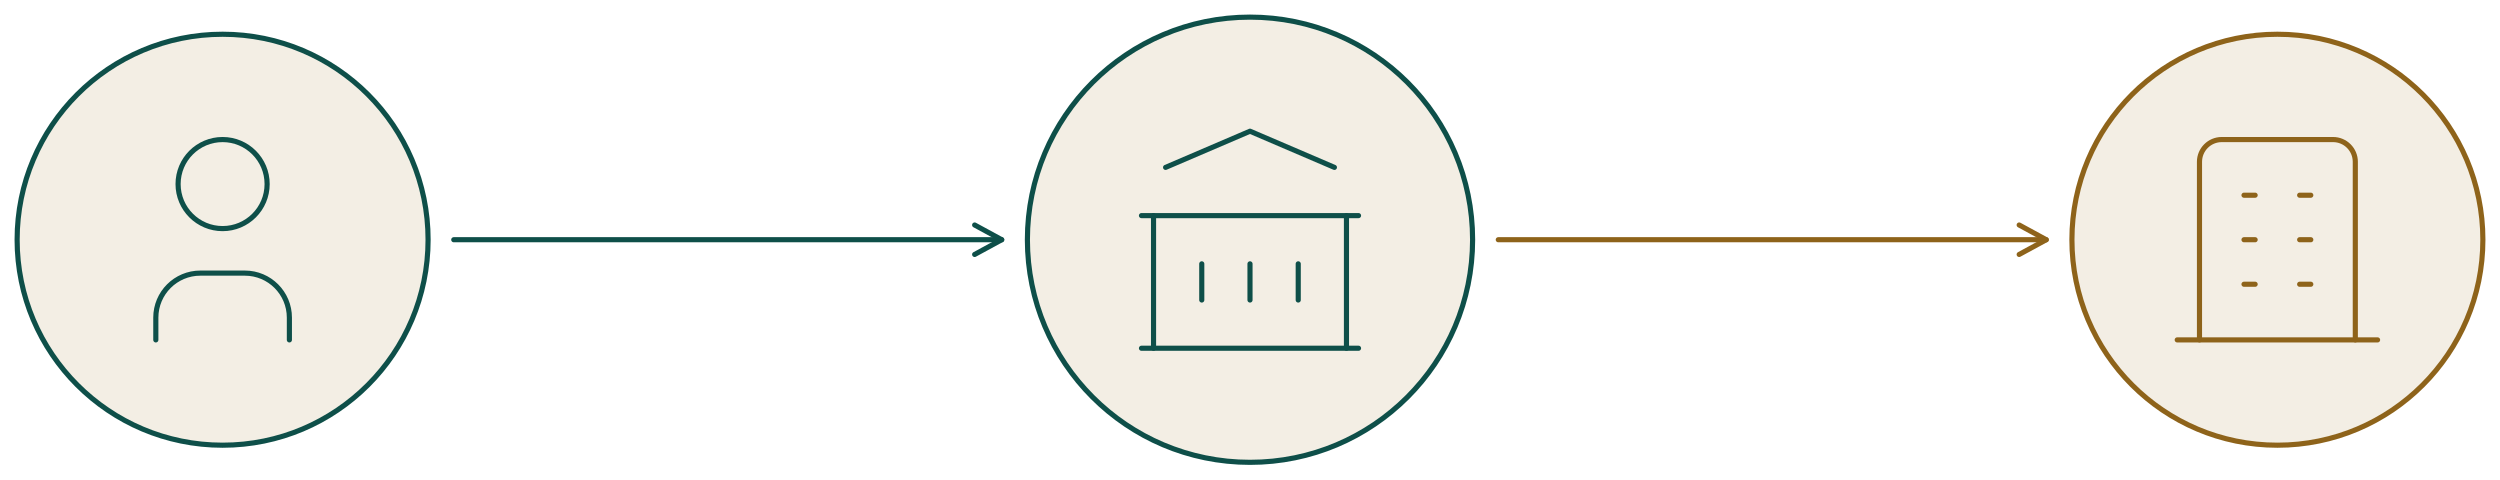
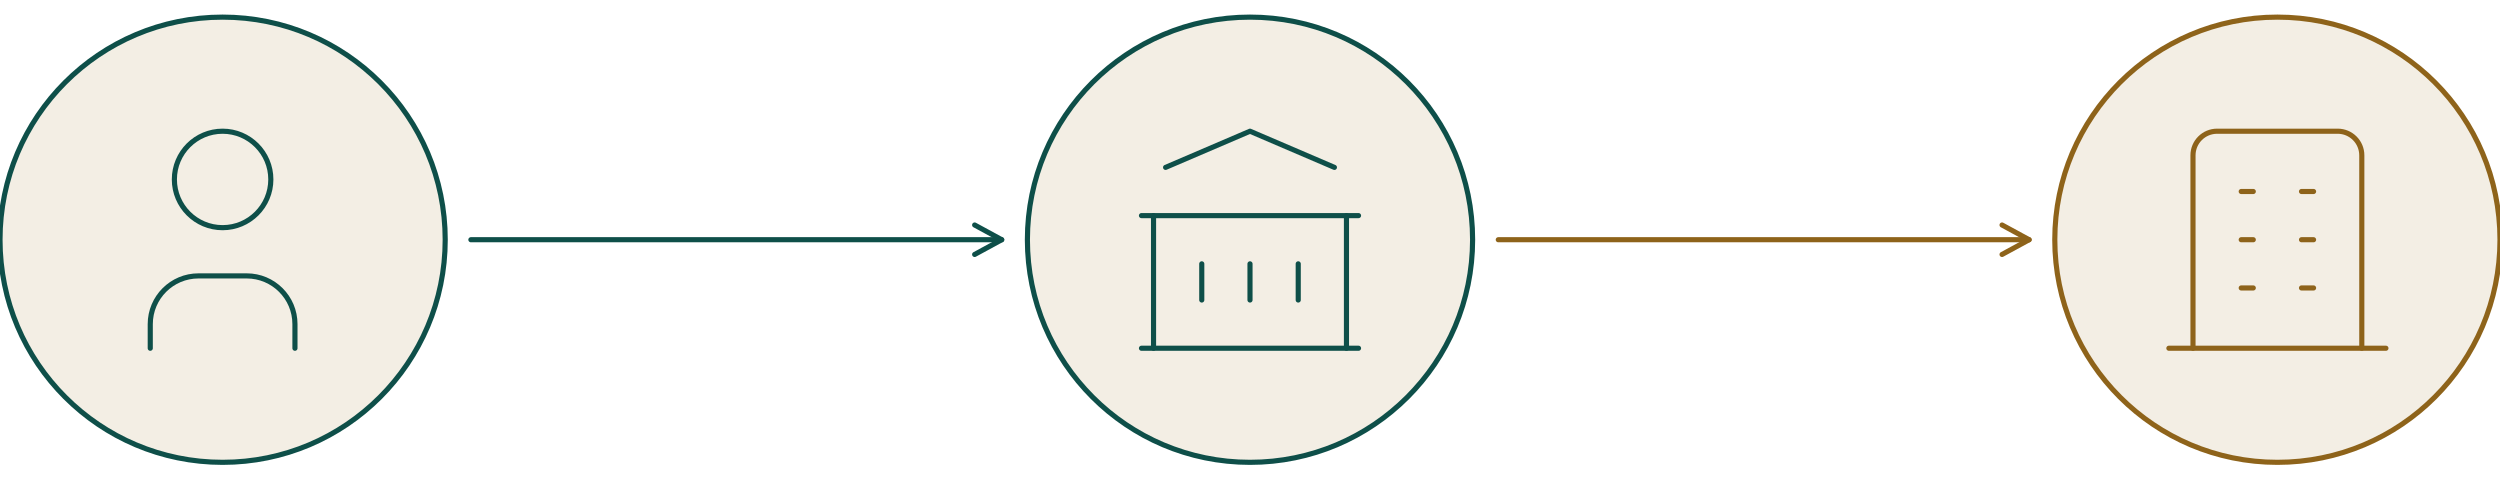
<svg xmlns="http://www.w3.org/2000/svg" viewBox="230 460 1460 280" width="1460" height="280">
-   <circle cx="360" cy="600" r="120" fill="#F3EEE4" stroke="#0E4F49" stroke-width="3" />
-   <g transform="translate(282 522) scale(6.5)" fill="none" stroke="#0E4F49" stroke-width="0.462" stroke-linecap="round" stroke-linejoin="round">
+   <circle cx="360" cy="600" r="130" fill="#F3EEE4" stroke="#0E4F49" stroke-width="3" />
+   <g transform="translate(275.5 515.5) scale(7.041667)" fill="none" stroke="#0E4F49" stroke-width="0.426" stroke-linecap="round" stroke-linejoin="round">
    <path d="M8 7a4 4 0 1 0 8 0a4 4 0 0 0 -8 0" />
    <path d="M6 21v-2a4 4 0 0 1 4 -4h4a4 4 0 0 1 4 4v2" />
  </g>
  <circle cx="960" cy="600" r="130" fill="#F3EEE4" stroke="#0E4F49" stroke-width="3" />
  <g transform="translate(875.5 515.5) scale(7.041667)" fill="none" stroke="#0E4F49" stroke-width="0.426" stroke-linecap="round" stroke-linejoin="round">
    <path d="M3 21l18 0" />
    <path d="M3 10l18 0" />
    <path d="M5 6l7 -3l7 3" />
    <path d="M4 10l0 11" />
    <path d="M20 10l0 11" />
    <path d="M8 14l0 3" />
    <path d="M12 14l0 3" />
    <path d="M16 14l0 3" />
  </g>
-   <circle cx="1560" cy="600" r="120" fill="#F3EEE4" stroke="#8E631A" stroke-width="3" />
-   <g transform="translate(1482 522) scale(6.5)" fill="none" stroke="#8E631A" stroke-width="0.462" stroke-linecap="round" stroke-linejoin="round">
+   <circle cx="1560" cy="600" r="130" fill="#F3EEE4" stroke="#8E631A" stroke-width="3" />
+   <g transform="translate(1475.5 515.5) scale(7.041667)" fill="none" stroke="#8E631A" stroke-width="0.426" stroke-linecap="round" stroke-linejoin="round">
    <path d="M3 21l18 0" />
    <path d="M9 8l1 0" />
    <path d="M9 12l1 0" />
    <path d="M9 16l1 0" />
    <path d="M14 8l1 0" />
    <path d="M14 12l1 0" />
    <path d="M14 16l1 0" />
    <path d="M5 21v-16a2 2 0 0 1 2 -2h10a2 2 0 0 1 2 2v16" />
  </g>
-   <path d="M495 600 L815 600" stroke="#0E4F49" stroke-width="3" fill="none" stroke-linecap="round" />
+   <path d="M505 600 L815 600" stroke="#0E4F49" stroke-width="3" fill="none" stroke-linecap="round" />
  <path d="M799.2 591.4 L815 600 L799.2 608.6" stroke="#0E4F49" stroke-width="3" fill="none" stroke-linecap="round" stroke-linejoin="round" />
-   <path d="M1105 600 L1425 600" stroke="#8E631A" stroke-width="3" fill="none" stroke-linecap="round" />
-   <path d="M1409.2 591.4 L1425 600 L1409.2 608.6" stroke="#8E631A" stroke-width="3" fill="none" stroke-linecap="round" stroke-linejoin="round" />
+   <path d="M1105 600 L1415 600" stroke="#8E631A" stroke-width="3" fill="none" stroke-linecap="round" />
+   <path d="M1399.2 591.4 L1415 600 L1399.2 608.6" stroke="#8E631A" stroke-width="3" fill="none" stroke-linecap="round" stroke-linejoin="round" />
</svg>
